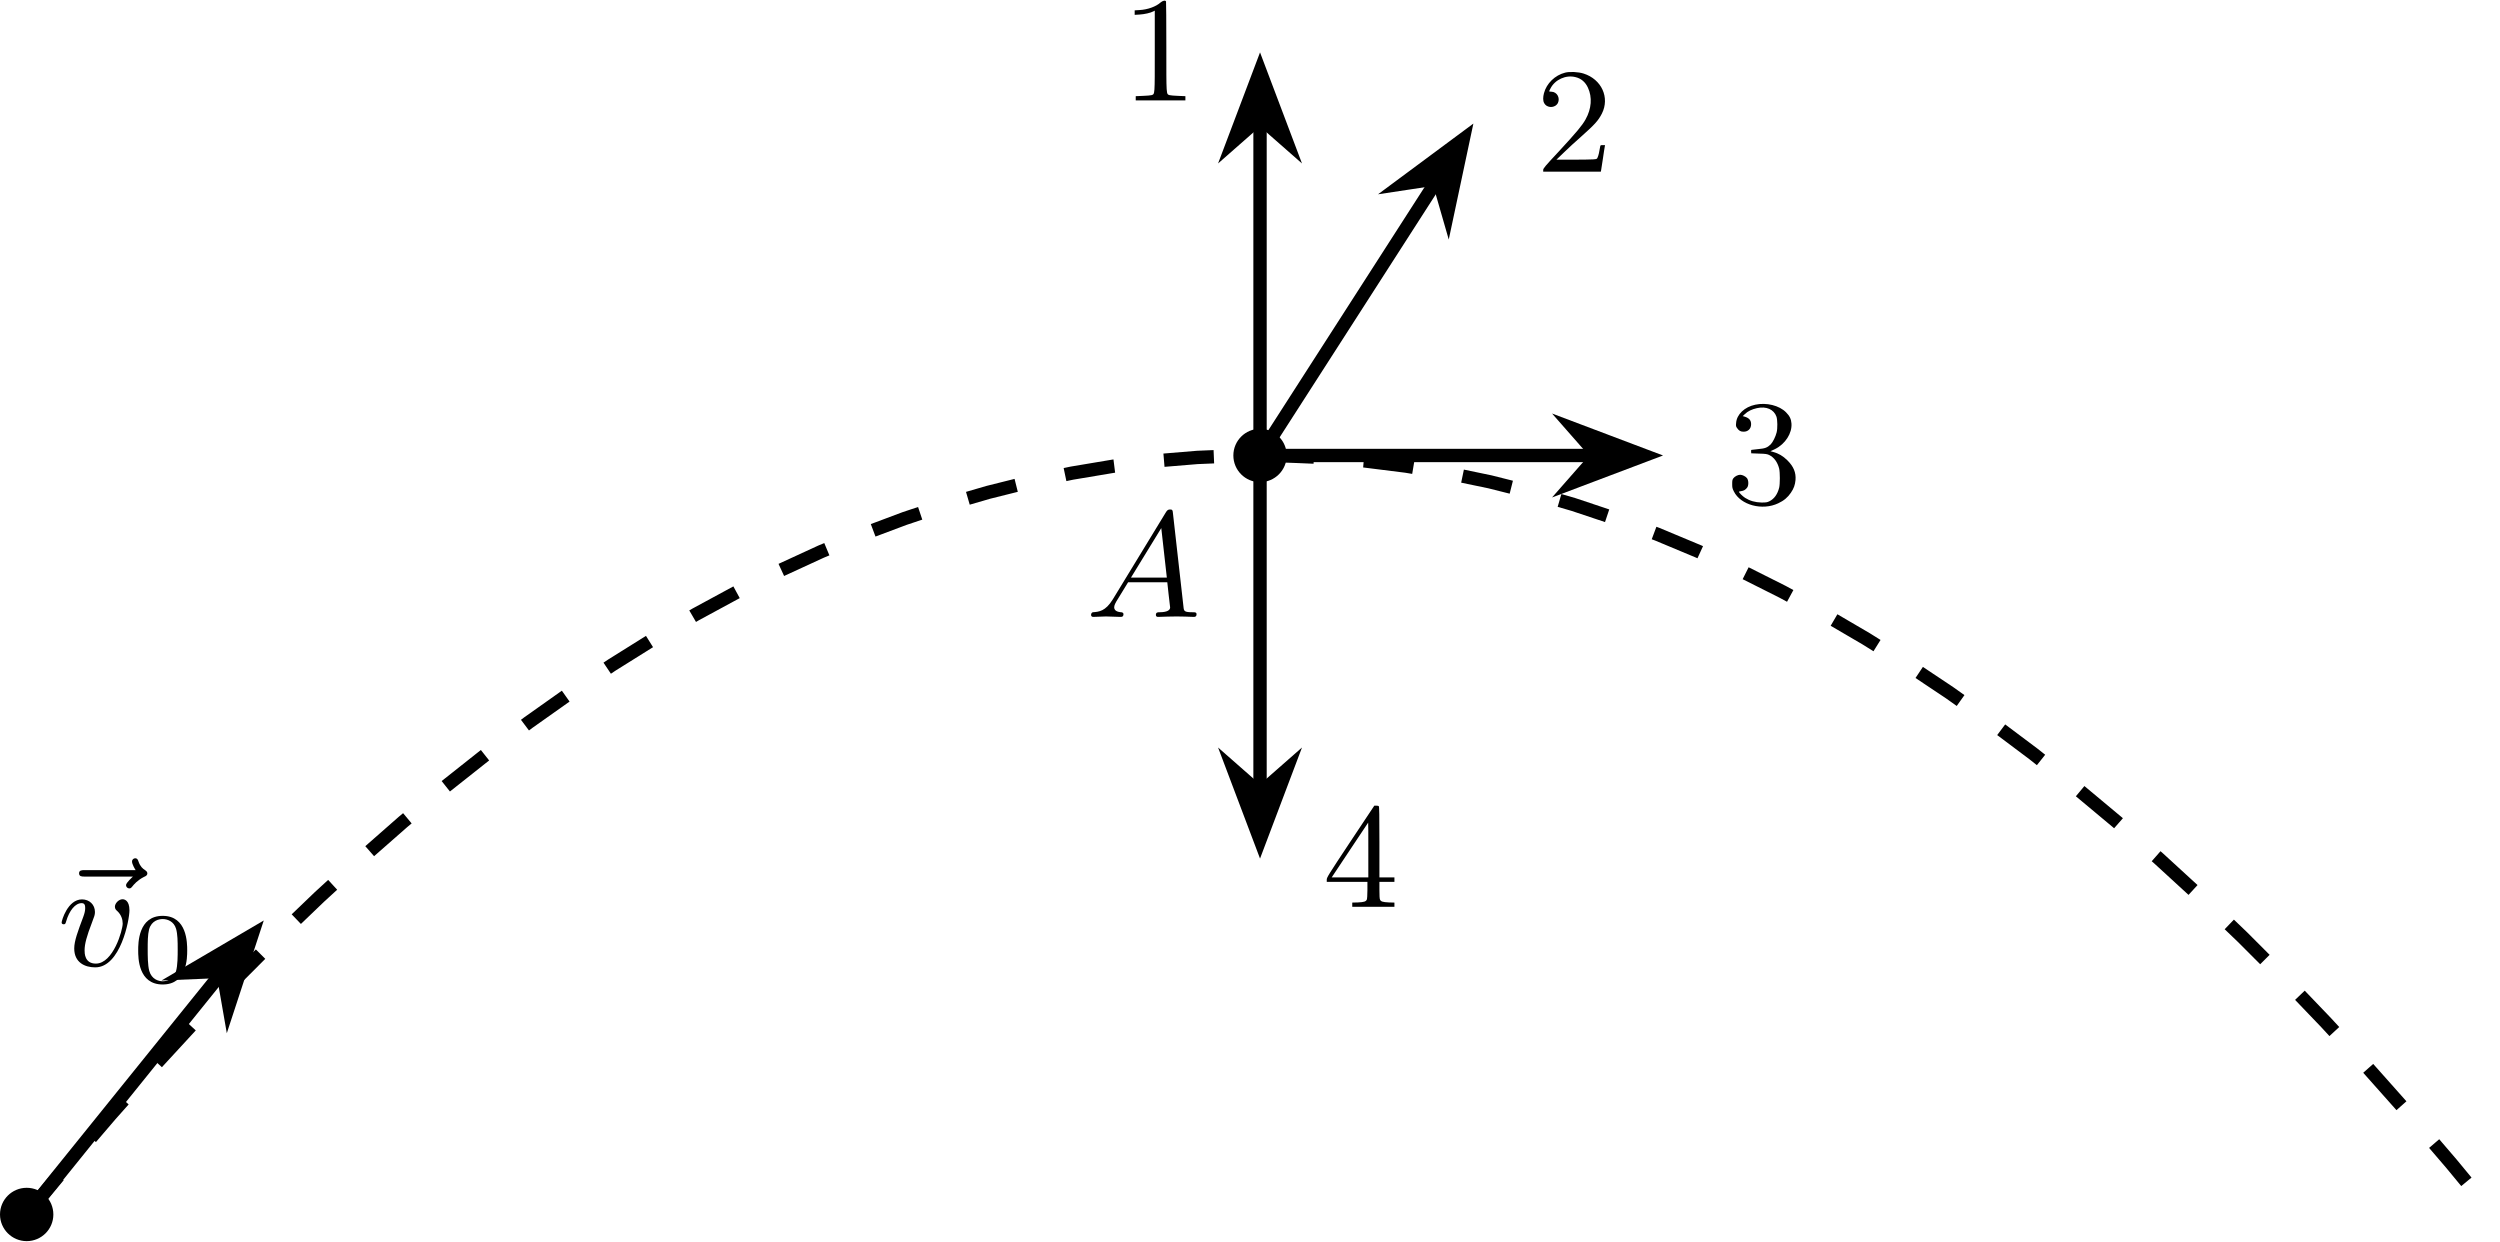
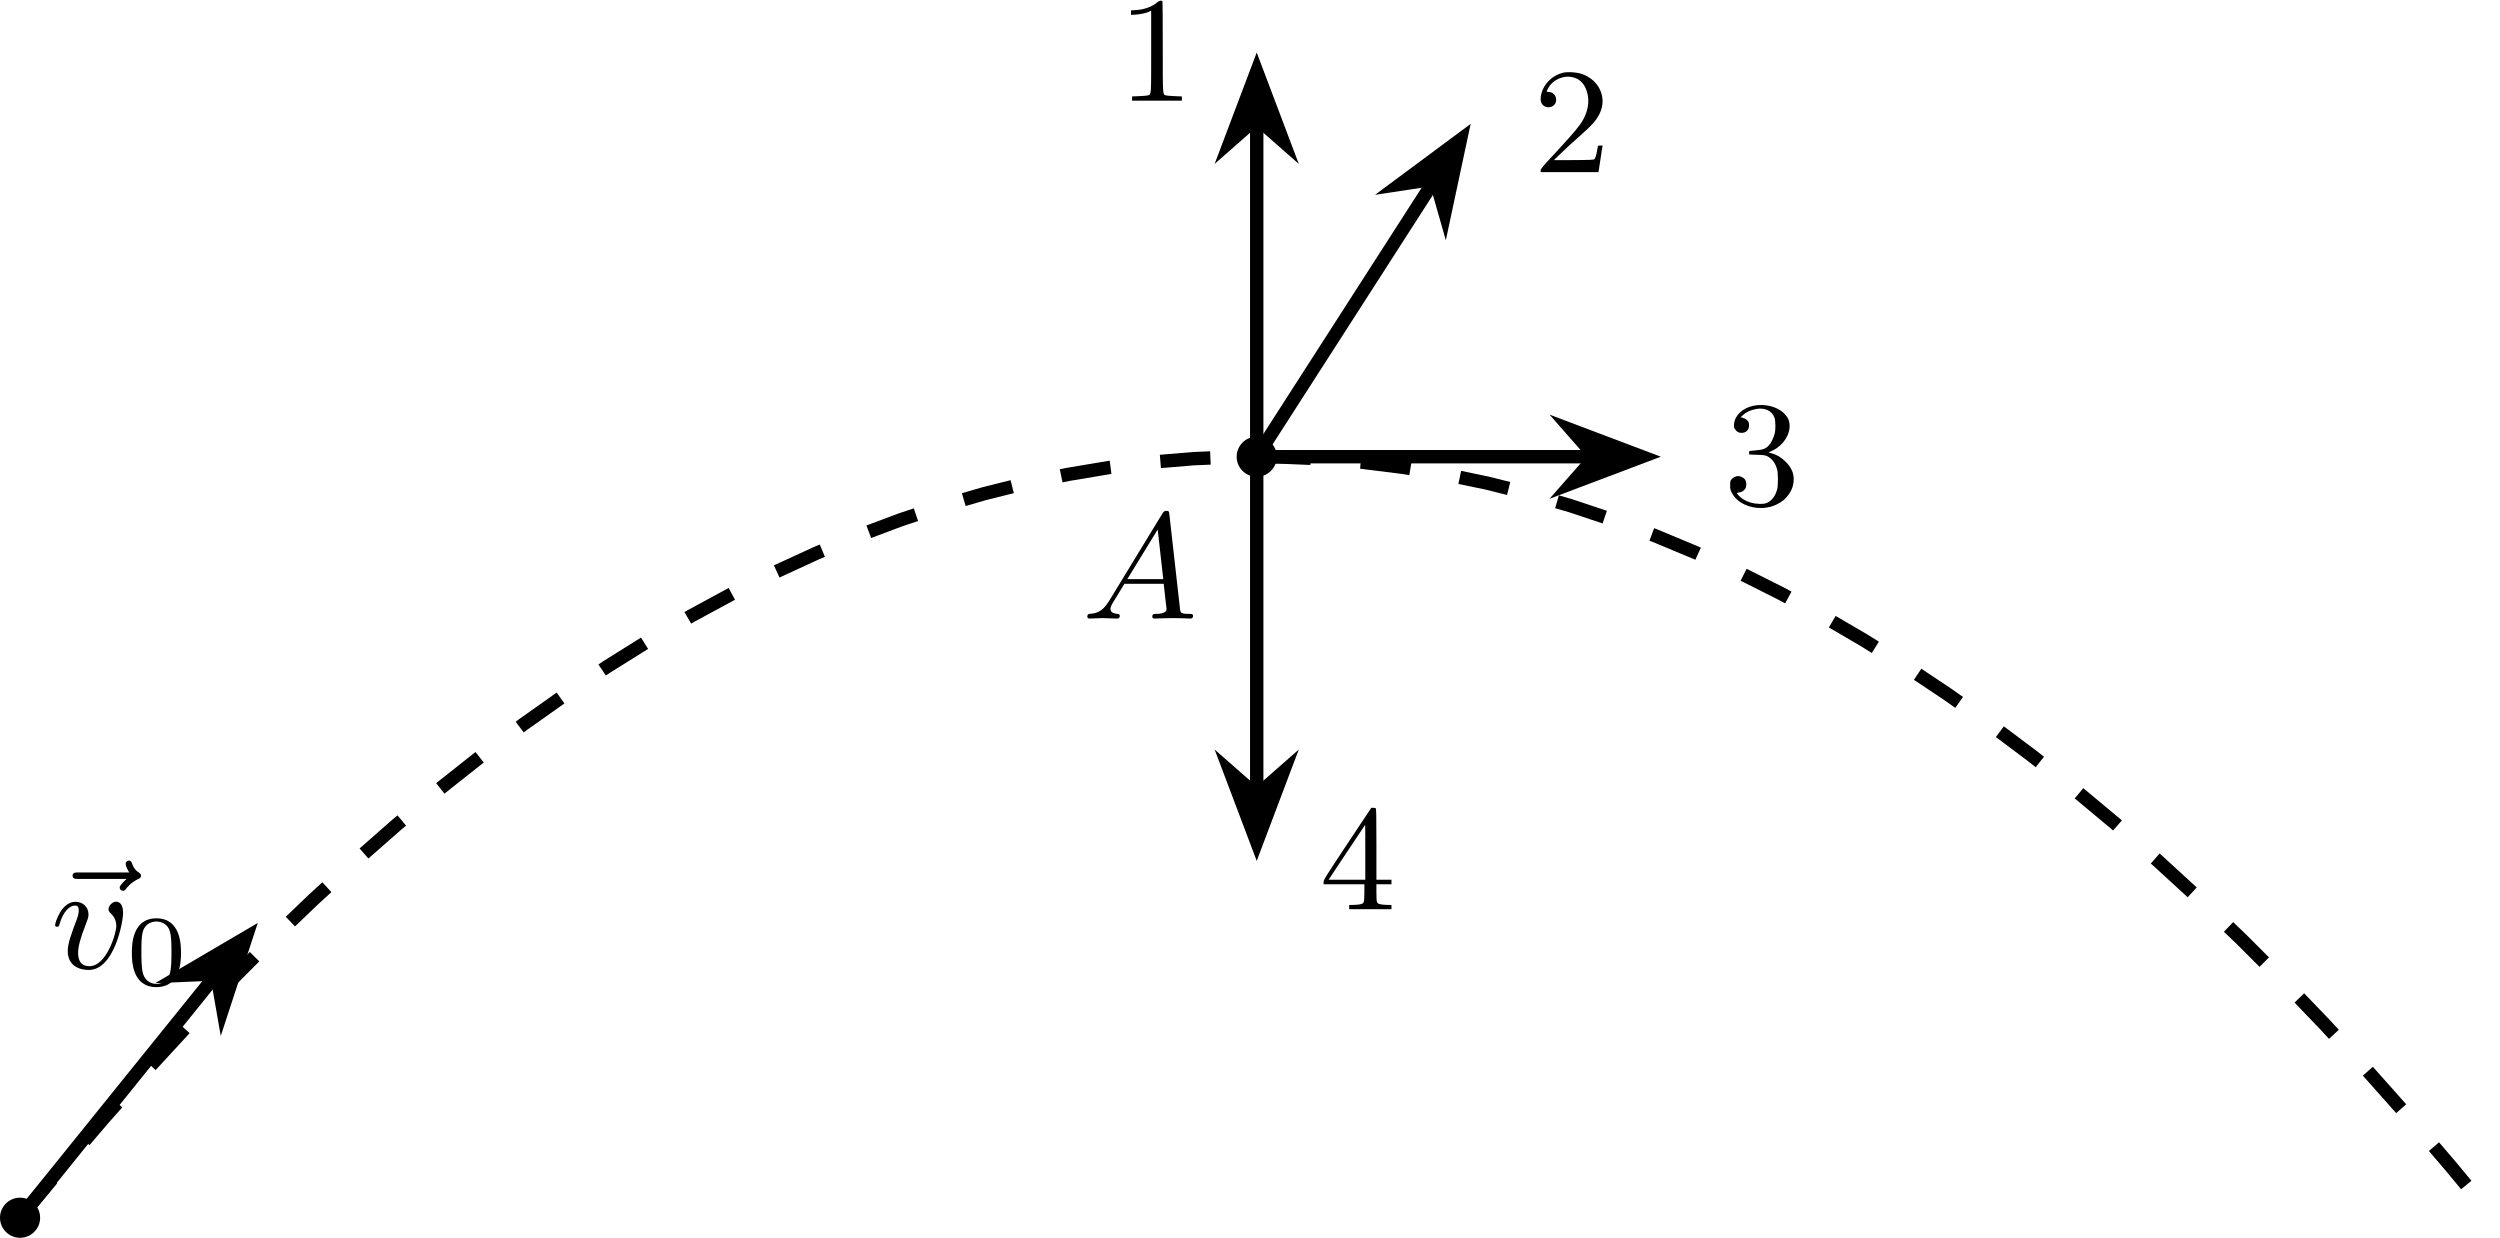
- <svg xmlns="http://www.w3.org/2000/svg" xmlns:xlink="http://www.w3.org/1999/xlink" version="1.1" width="194.213pt" height="96.419pt" viewBox="-70.008 -66.93 149.395 74.169">
+ <svg xmlns="http://www.w3.org/2000/svg" xmlns:xlink="http://www.w3.org/1999/xlink" version="1.1" width="193.695pt" height="95.901pt" viewBox="-69.711 -66.93 148.996 73.77">
  <defs>
    <path id="g2-49" d="M2.376-5.855C2.107-5.613 1.614-5.434 1.13-5.407L.834-5.389V-5.254V-5.12L1.13-5.138C1.417-5.156 1.784-5.236 1.946-5.326L2.035-5.371V-2.95C2.035-.287 2.044-.395 1.847-.323C1.793-.305 1.56-.287 1.327-.278L.897-.26V-.134V-.009H2.376H3.865V-.134V-.26L3.434-.278C3.201-.287 2.968-.305 2.914-.323C2.717-.395 2.726-.26 2.726-3.201C2.726-4.671 2.717-5.891 2.708-5.918C2.672-6.007 2.511-5.972 2.376-5.855Z" />
    <path id="g2-50" d="M1.757-5.918C1.148-5.765 .646-5.272 .493-4.689C.43-4.456 .43-4.232 .502-4.107C.664-3.784 1.157-3.784 1.327-4.107C1.47-4.411 1.273-4.77 .941-4.779C.87-4.779 .807-4.788 .807-4.806C.807-4.815 .834-4.896 .879-4.967C1.148-5.505 1.811-5.801 2.385-5.649C2.717-5.568 2.968-5.353 3.12-5.021C3.389-4.447 3.335-3.757 2.977-3.12C2.771-2.753 2.448-2.367 1.399-1.228C.529-.296 .448-.197 .448-.099V0H2.17H3.891L3.909-.09C3.918-.143 3.963-.457 4.017-.789C4.062-1.121 4.116-1.435 4.125-1.488L4.142-1.587H3.999C3.873-1.587 3.865-1.587 3.847-1.47C3.802-1.175 3.748-.959 3.703-.861C3.658-.753 3.658-.753 3.425-.735C3.3-.726 2.753-.717 2.215-.717H1.237L1.695-1.157C1.937-1.39 2.394-1.82 2.708-2.089C3.524-2.815 3.739-3.049 3.954-3.47C4.438-4.429 3.936-5.523 2.86-5.864C2.555-5.963 2.026-5.99 1.757-5.918Z" />
    <path id="g2-51" d="M1.784-5.918C1.139-5.783 .672-5.335 .637-4.824C.619-4.654 .628-4.618 .69-4.528C.807-4.358 .906-4.304 1.085-4.304C1.354-4.304 1.533-4.483 1.533-4.752C1.533-4.985 1.417-5.12 1.157-5.2L1.031-5.236L1.166-5.362C1.327-5.523 1.587-5.649 1.883-5.712C2.439-5.837 2.896-5.64 3.049-5.2C3.111-5.012 3.12-4.501 3.058-4.259C2.995-4.008 2.833-3.676 2.699-3.542C2.502-3.353 2.367-3.3 1.955-3.264C1.757-3.246 1.587-3.228 1.56-3.219S1.524-3.165 1.533-3.111L1.542-3.013L2.008-2.995C2.412-2.986 2.484-2.968 2.609-2.914C2.905-2.771 3.111-2.484 3.21-2.098C3.264-1.874 3.264-1.175 3.21-.959C3.111-.565 2.914-.287 2.618-.143C2.484-.081 2.43-.072 2.152-.072C1.775-.081 1.462-.17 1.175-.35C1.022-.448 .807-.664 .807-.717C.807-.726 .87-.744 .941-.753C1.094-.771 1.201-.834 1.3-.968C1.39-1.094 1.39-1.381 1.291-1.524C1.21-1.632 1.013-1.731 .879-1.731S.556-1.632 .475-1.524C.412-1.435 .403-1.39 .403-1.175C.403-.968 .412-.915 .502-.735C.906 .081 2.206 .43 3.156-.027C3.488-.179 3.73-.386 3.909-.655C4.089-.915 4.16-1.13 4.187-1.417C4.223-1.865 4.071-2.224 3.703-2.591C3.443-2.851 3.165-3.013 2.851-3.093L2.69-3.138L2.959-3.264C3.578-3.569 3.99-4.214 3.945-4.797C3.927-5.057 3.838-5.245 3.622-5.461C3.219-5.873 2.448-6.061 1.784-5.918Z" />
    <path id="g2-52" d="M1.686-3.909C.341-1.883 .269-1.757 .269-1.632V-1.497H1.479H2.699V-1.004C2.699-.708 2.681-.475 2.663-.439C2.609-.323 2.502-.287 2.134-.269L1.793-.26V-.134V-.009H3.058H4.313V-.134V-.26L3.981-.269C3.613-.287 3.497-.323 3.452-.439C3.425-.475 3.416-.708 3.416-1.004V-1.497H3.865H4.313V-1.632V-1.766H3.865H3.416V-3.873C3.416-5.478 3.407-5.99 3.38-6.016C3.362-6.043 3.291-6.052 3.228-6.052H3.111ZM2.753-3.398V-1.766H1.659H.565L1.65-3.398C2.251-4.304 2.744-5.039 2.744-5.039C2.753-5.039 2.753-4.304 2.753-3.398Z" />
    <path id="g1-48" d="M3.288-1.907C3.288-2.343 3.288-3.975 1.823-3.975S.359-2.343 .359-1.907C.359-1.476 .359 .126 1.823 .126S3.288-1.476 3.288-1.907ZM1.823-.066C1.572-.066 1.166-.185 1.022-.681C.927-1.028 .927-1.614 .927-1.985C.927-2.385 .927-2.845 1.01-3.168C1.16-3.706 1.614-3.784 1.823-3.784C2.098-3.784 2.493-3.652 2.624-3.198C2.714-2.881 2.72-2.445 2.72-1.985C2.72-1.602 2.72-.998 2.618-.664C2.451-.143 2.02-.066 1.823-.066Z" />
    <path id="g0-65" d="M1.632-1.049C1.193-.332 .798-.305 .439-.278C.377-.269 .332-.197 .332-.117C.332-.063 .368 0 .457 0C.628 0 1.049-.027 1.219-.027C1.417-.027 1.901 0 2.098 0C2.152 0 2.268 0 2.268-.161C2.268-.269 2.161-.278 2.134-.278C2.053-.287 1.713-.305 1.713-.574C1.713-.699 1.811-.87 1.838-.915L2.546-2.071H4.887C4.914-1.865 4.94-1.56 4.967-1.336C5.003-.986 5.057-.592 5.057-.565C5.057-.43 4.932-.278 4.411-.278C4.322-.278 4.205-.278 4.205-.117C4.205-.018 4.277 0 4.34 0C4.51 0 4.725-.018 4.905-.018S5.299-.027 5.443-.027C5.738-.027 5.756-.027 5.972-.018C6.115-.009 6.321 0 6.465 0C6.519 0 6.635 0 6.635-.161C6.635-.278 6.536-.278 6.429-.278C5.891-.278 5.882-.341 5.855-.601L5.227-6.178C5.209-6.375 5.2-6.42 5.048-6.42C4.923-6.42 4.869-6.357 4.797-6.241L1.632-1.049ZM2.717-2.349L4.528-5.308L4.86-2.349H2.717Z" />
    <path id="g0-118" d="M4.313-3.309C4.313-3.936 3.981-3.972 3.9-3.972C3.676-3.972 3.443-3.73 3.443-3.524C3.443-3.389 3.524-3.318 3.587-3.264C3.829-3.04 3.909-2.753 3.909-2.52C3.909-2.125 3.344-.126 2.304-.126C1.632-.126 1.632-.753 1.632-.915C1.632-1.3 1.757-1.757 2.071-2.573C2.215-2.95 2.251-3.04 2.251-3.21C2.251-3.649 1.919-3.963 1.479-3.963C.619-3.963 .26-2.69 .26-2.582C.26-2.502 .323-2.475 .386-2.475C.484-2.475 .493-2.529 .529-2.645C.717-3.3 1.076-3.739 1.453-3.739C1.632-3.739 1.668-3.622 1.668-3.443C1.668-3.291 1.632-3.129 1.551-2.914C1.228-2.053 1.013-1.479 1.013-1.031C1.013-.188 1.65 .099 2.268 .099C3.775 .099 4.313-2.735 4.313-3.309Z" />
    <path id="g0-126" d="M4.86-5.326C4.842-5.308 4.447-4.958 4.447-4.815C4.447-4.707 4.537-4.618 4.645-4.618C4.734-4.618 4.779-4.68 4.815-4.725C4.914-4.851 5.12-5.102 5.523-5.308C5.631-5.353 5.721-5.398 5.721-5.523C5.721-5.622 5.631-5.676 5.586-5.712C5.452-5.792 5.299-5.927 5.2-6.205C5.165-6.312 5.129-6.42 4.994-6.42C4.914-6.42 4.806-6.357 4.806-6.223C4.806-6.061 4.985-5.765 5.021-5.712H1.973C1.82-5.712 1.641-5.712 1.641-5.523C1.641-5.326 1.811-5.326 1.973-5.326H4.86Z" />
  </defs>
  <g id="page1">
-     <path d="M-68.414 5.645L-65.914 2.621L-63.418-.297L-60.918-3.109L-58.422-5.82L-55.922-8.426L-53.422-10.93L-50.926-13.324L-48.426-15.617L-45.93-17.809L-43.43-19.895L-40.934-21.871L-38.434-23.75L-35.934-25.52L-33.438-27.191L-30.938-28.754L-28.441-30.211L-25.941-31.566L-23.441-32.816L-20.945-33.965L-18.445-35.008L-15.949-35.945L-13.449-36.781L-10.953-37.508L-8.453-38.133L-5.953-38.656L-3.457-39.074L-.957-39.387L1.539-39.594L4.039-39.699H6.535L9.035-39.594L11.535-39.387L14.031-39.074L16.531-38.656L19.027-38.137L21.527-37.508L24.023-36.781L26.523-35.945L29.023-35.008L31.52-33.965L34.02-32.82L36.516-31.566L39.016-30.215L41.512-28.754L44.012-27.191L46.512-25.523L49.008-23.75L51.508-21.875L54.004-19.895L56.504-17.809L59-15.621L61.5-13.328L64-10.93L66.496-8.43L68.996-5.82L71.493-3.109L73.993-.297L76.493 2.621L78.989 5.645" stroke="#000" fill="none" stroke-width=".797" stroke-miterlimit="10" stroke-dasharray="2.989 2.989" />
-     <path d="M-66.82 5.645C-66.82 4.762-67.531 4.051-68.414 4.051C-69.293 4.051-70.008 4.762-70.008 5.645C-70.008 6.523-69.293 7.238-68.414 7.238C-67.531 7.238-66.82 6.523-66.82 5.645Z" />
-     <path d="M-68.414 5.645L-56.82-8.73" stroke="#000" fill="none" stroke-width=".797" stroke-miterlimit="10" />
-     <path d="M-54.953-11.047L-58.781-8.801L-56.695-8.887L-56.336-6.828Z" />
-     <path d="M-54.953-11.047L-58.781-8.801L-56.695-8.887L-56.336-6.828Z" stroke="#000" fill="none" stroke-width=".797" stroke-miterlimit="10" />
+     <path d="M-68.516 5.645L-66.016 2.621L-63.52-.297L-61.02-3.109L-58.523-5.82L-56.023-8.426L-53.527-10.93L-51.027-13.324L-48.527-15.617L-46.031-17.809L-43.531-19.895L-41.035-21.871L-38.535-23.75L-36.035-25.52L-33.539-27.191L-31.039-28.754L-28.543-30.211L-26.043-31.566L-23.547-32.816L-21.047-33.965L-18.547-35.008L-16.051-35.945L-13.551-36.781L-11.055-37.508L-8.555-38.133L-6.059-38.656L-3.559-39.074L-1.059-39.387L1.438-39.594L3.938-39.699H6.434L8.934-39.594L11.43-39.387L13.93-39.074L16.43-38.656L18.926-38.137L21.426-37.508L23.922-36.781L26.422-35.945L28.918-35.008L31.418-33.965L33.917-32.82L36.414-31.566L38.914-30.215L41.41-28.754L43.91-27.191L46.407-25.523L48.907-23.75L51.407-21.875L53.903-19.895L56.403-17.809L58.898-15.621L61.398-13.328L63.895-10.93L66.394-8.43L68.894-5.82L71.391-3.109L73.891-.297L76.386 2.621L78.886 5.645" stroke="#000" fill="none" stroke-width=".797" stroke-miterlimit="10" stroke-dasharray="2.989 2.989" />
+     <path d="M-67.32 5.645C-67.32 4.984-67.855 4.449-68.516 4.449C-69.176 4.449-69.711 4.984-69.711 5.645C-69.711 6.305-69.176 6.84-68.516 6.84C-67.855 6.84-67.32 6.305-67.32 5.645Z" />
+     <path d="M-68.516 5.645L-56.922-8.73" stroke="#000" fill="none" stroke-width=".797" stroke-miterlimit="10" />
+     <path d="M-55.055-11.047L-58.883-8.801L-56.797-8.887L-56.437-6.828Z" />
+     <path d="M-55.055-11.047L-58.883-8.801L-56.797-8.887L-56.437-6.828Z" stroke="#000" fill="none" stroke-width=".797" stroke-miterlimit="10" />
    <g transform="matrix(1 0 0 1 1.8277 -14.86497)">
-       <use x="-68.752" y="5.644" xlink:href="#g0-126" />
-       <use x="-68.413" y="5.644" xlink:href="#g0-118" />
-       <use x="-63.937" y="6.64" xlink:href="#g1-48" />
+       <use x="-68.854" y="5.644" xlink:href="#g0-126" />
+       <use x="-68.515" y="5.644" xlink:href="#g0-118" />
+       <use x="-64.039" y="6.64" xlink:href="#g1-48" />
    </g>
-     <path d="M6.883-39.711C6.883-40.59 6.168-41.305 5.289-41.305C4.406-41.305 3.695-40.59 3.695-39.711S4.406-38.117 5.289-38.117C6.168-38.117 6.883-38.832 6.883-39.711Z" />
+     <path d="M6.383-39.711C6.383-40.371 5.848-40.906 5.188-40.906S3.992-40.371 3.992-39.711C3.992-39.051 4.527-38.516 5.188-38.516S6.383-39.051 6.383-39.711Z" />
    <g transform="matrix(1 0 0 1 63.27264 -35.70894)">
-       <use x="-68.413" y="5.644" xlink:href="#g0-65" />
+       <use x="-68.515" y="5.644" xlink:href="#g0-65" />
    </g>
-     <path d="M5.289-39.711V-59.695" stroke="#000" fill="none" stroke-width=".797" stroke-miterlimit="10" />
-     <path d="M5.289-62.672L3.719-58.516L5.289-59.895L6.859-58.516Z" />
-     <path d="M5.289-62.672L3.719-58.516L5.289-59.895L6.859-58.516Z" stroke="#000" fill="none" stroke-width=".797" stroke-miterlimit="10" />
+     <path d="M5.188-39.711V-59.695" stroke="#000" fill="none" stroke-width=".797" stroke-miterlimit="10" />
+     <path d="M5.188-62.672L3.617-58.516L5.188-59.895L6.758-58.516Z" />
+     <path d="M5.188-62.672L3.617-58.516L5.188-59.895L6.758-58.516Z" stroke="#000" fill="none" stroke-width=".797" stroke-miterlimit="10" />
    <g transform="matrix(1 0 0 1 65.37695 -66.56664)">
-       <use x="-68.413" y="5.644" xlink:href="#g2-49" />
+       <use x="-68.515" y="5.644" xlink:href="#g2-49" />
    </g>
-     <path d="M5.289-39.711L15.82-56.098" stroke="#000" fill="none" stroke-width=".797" stroke-miterlimit="10" />
-     <path d="M17.43-58.598L13.863-55.953L15.93-56.266L16.508-54.258Z" />
-     <path d="M17.43-58.598L13.863-55.953L15.93-56.266L16.508-54.258Z" stroke="#000" fill="none" stroke-width=".797" stroke-miterlimit="10" />
+     <path d="M5.188-39.711L15.719-56.098" stroke="#000" fill="none" stroke-width=".797" stroke-miterlimit="10" />
+     <path d="M17.328-58.598L13.762-55.953L15.828-56.266L16.402-54.258Z" />
+     <path d="M17.328-58.598L13.762-55.953L15.828-56.266L16.402-54.258Z" stroke="#000" fill="none" stroke-width=".797" stroke-miterlimit="10" />
    <g transform="matrix(1 0 0 1 90.1761 -62.31474)">
-       <use x="-68.413" y="5.644" xlink:href="#g2-50" />
+       <use x="-68.515" y="5.644" xlink:href="#g2-50" />
    </g>
-     <path d="M5.289-39.711H25.273" stroke="#000" fill="none" stroke-width=".797" stroke-miterlimit="10" />
-     <path d="M28.246-39.711L24.094-41.281L25.473-39.711L24.094-38.141Z" />
-     <path d="M28.246-39.711L24.094-41.281L25.473-39.711L24.094-38.141Z" stroke="#000" fill="none" stroke-width=".797" stroke-miterlimit="10" />
+     <path d="M5.188-39.711H25.172" stroke="#000" fill="none" stroke-width=".797" stroke-miterlimit="10" />
+     <path d="M28.144-39.711L23.992-41.281L25.371-39.711L23.992-38.141Z" />
+     <path d="M28.144-39.711L23.992-41.281L25.371-39.711L23.992-38.141Z" stroke="#000" fill="none" stroke-width=".797" stroke-miterlimit="10" />
    <g transform="matrix(1 0 0 1 101.5146 -42.47214)">
-       <use x="-68.413" y="5.644" xlink:href="#g2-51" />
+       <use x="-68.515" y="5.644" xlink:href="#g2-51" />
    </g>
-     <path d="M5.289-39.711V-19.727" stroke="#000" fill="none" stroke-width=".797" stroke-miterlimit="10" />
-     <path d="M5.289-16.75L6.859-20.906L5.289-19.527L3.719-20.906Z" />
-     <path d="M5.289-16.75L6.859-20.906L5.289-19.527L3.719-20.906Z" stroke="#000" fill="none" stroke-width=".797" stroke-miterlimit="10" />
-     <g transform="matrix(1 0 0 1 77.4201 -18.37714)">
-       <use x="-68.413" y="5.644" xlink:href="#g2-52" />
+     <path d="M5.188-39.711V-19.727" stroke="#000" fill="none" stroke-width=".797" stroke-miterlimit="10" />
+     <path d="M5.188-16.75L6.758-20.906L5.188-19.527L3.617-20.906Z" />
+     <path d="M5.188-16.75L6.758-20.906L5.188-19.527L3.617-20.906Z" stroke="#000" fill="none" stroke-width=".797" stroke-miterlimit="10" />
+     <g transform="matrix(1 0 0 1 77.42009 -18.37714)">
+       <use x="-68.515" y="5.644" xlink:href="#g2-52" />
    </g>
  </g>
</svg>
